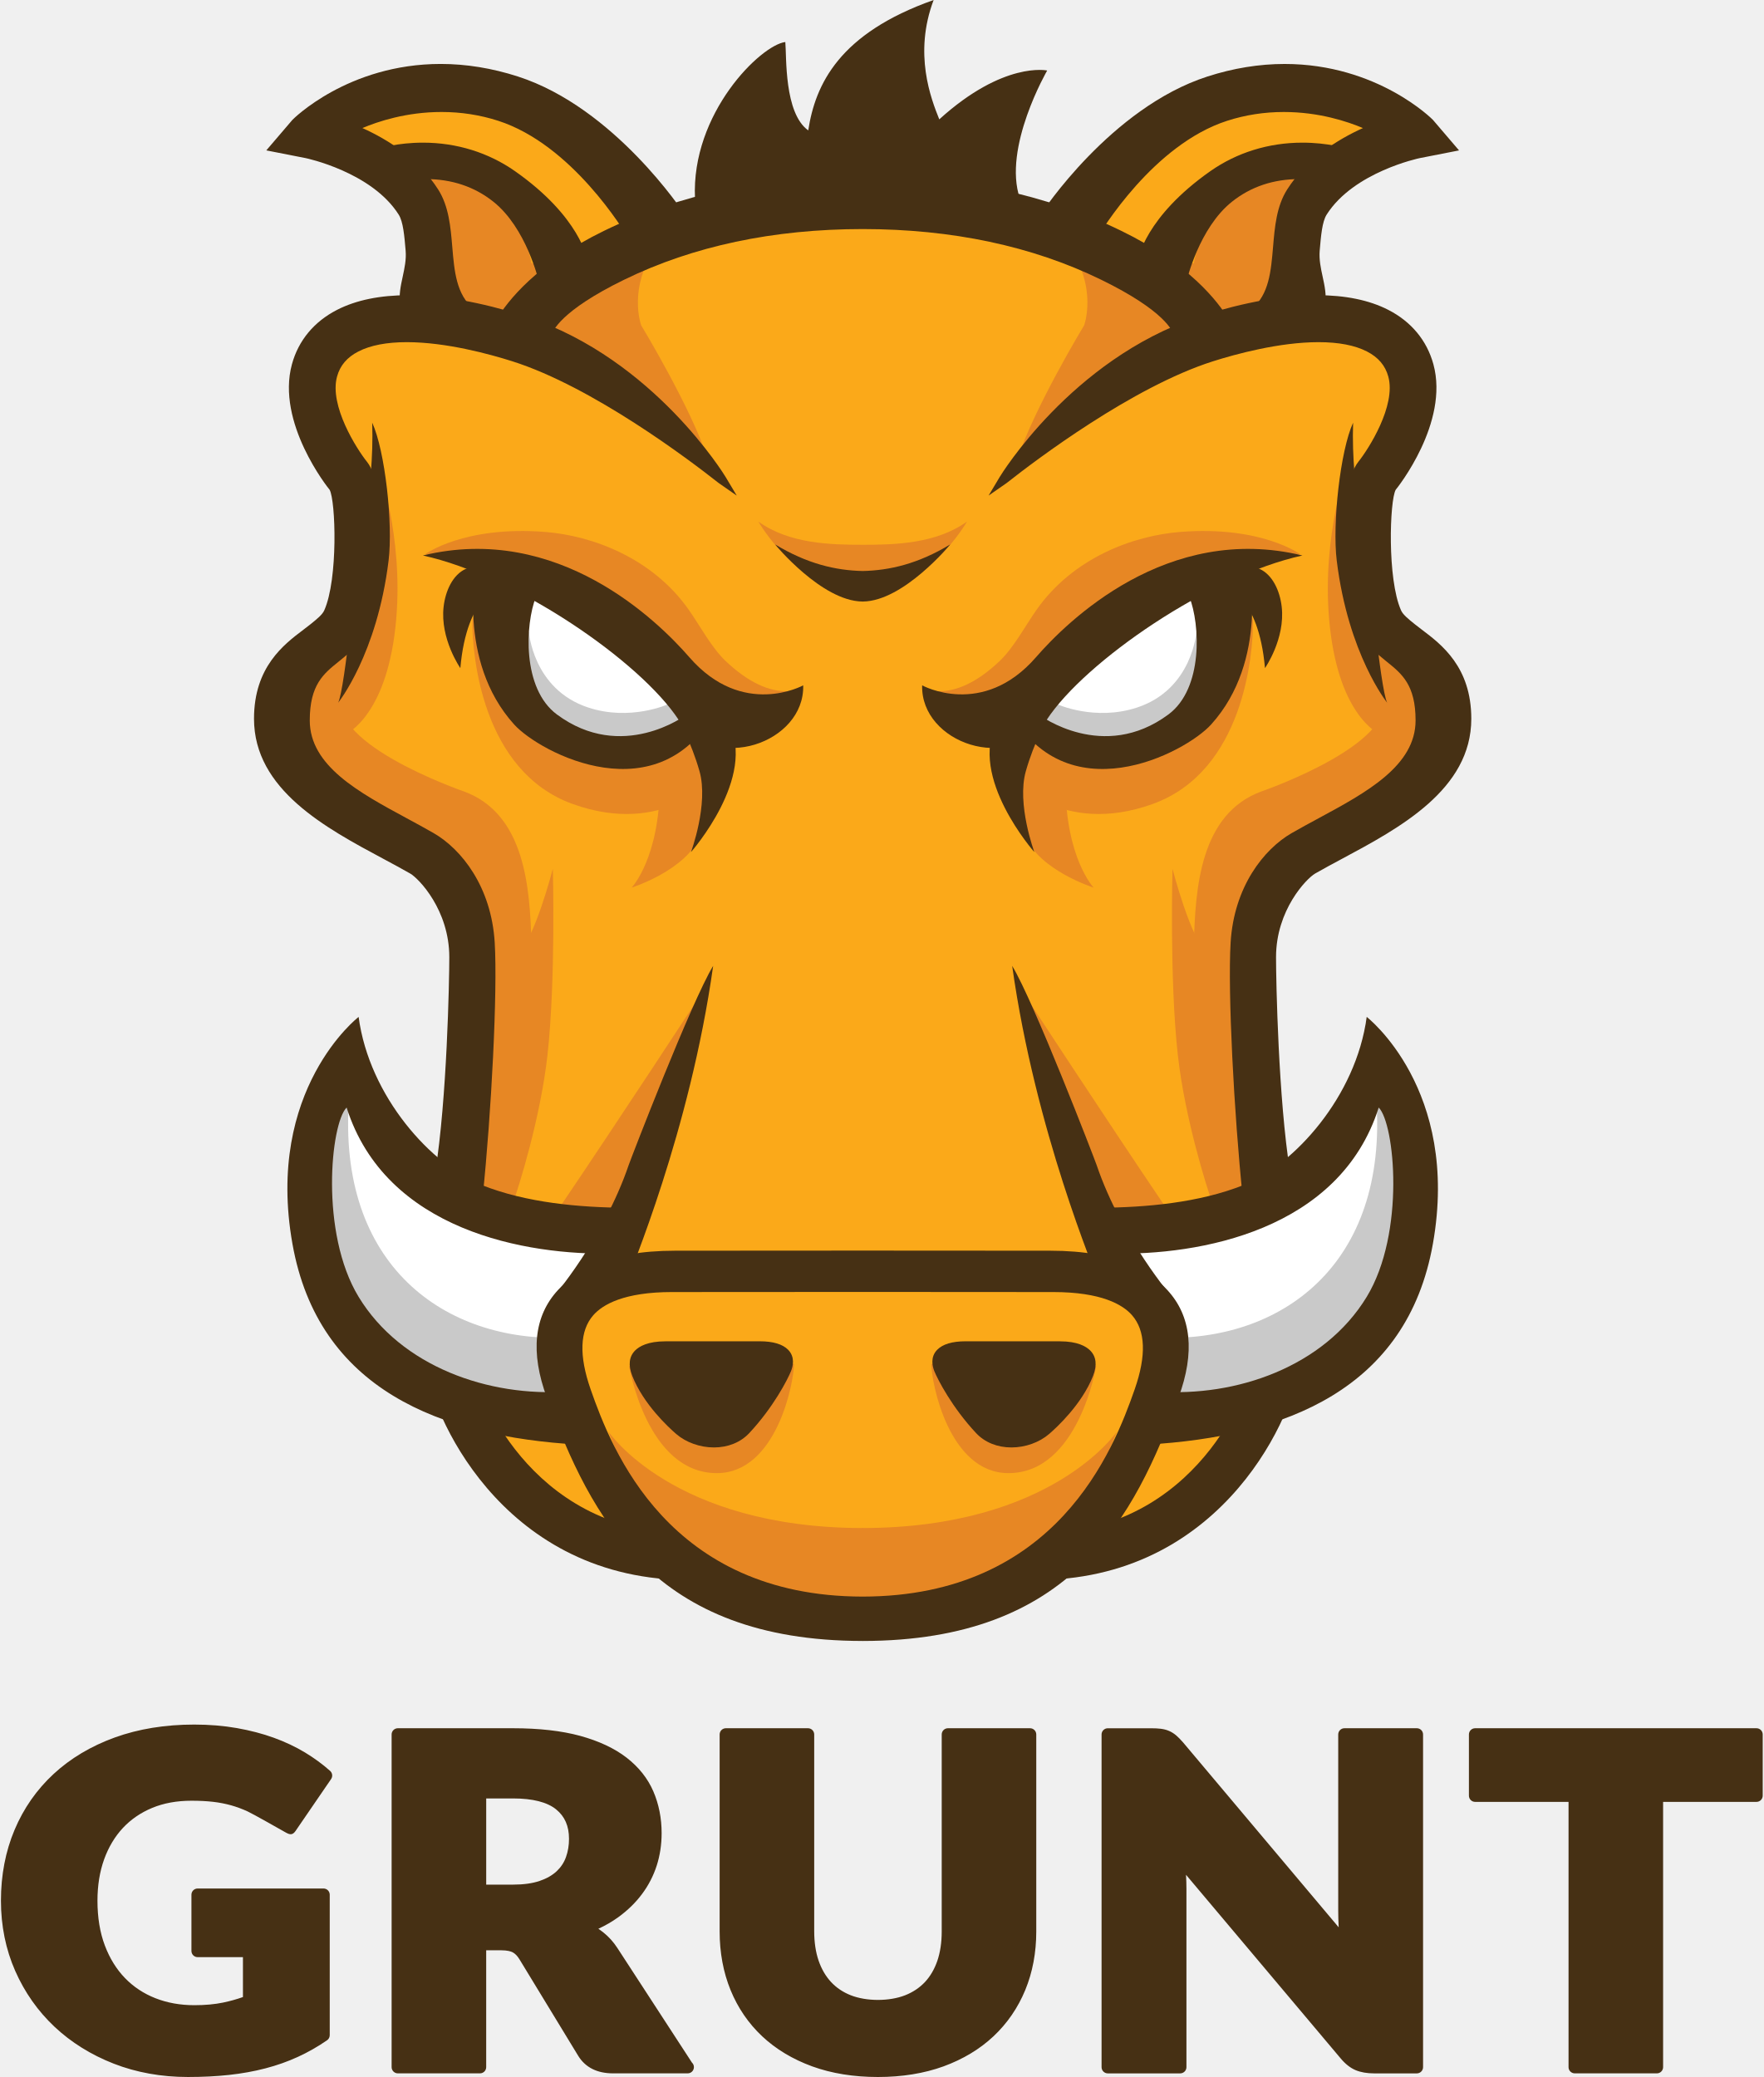
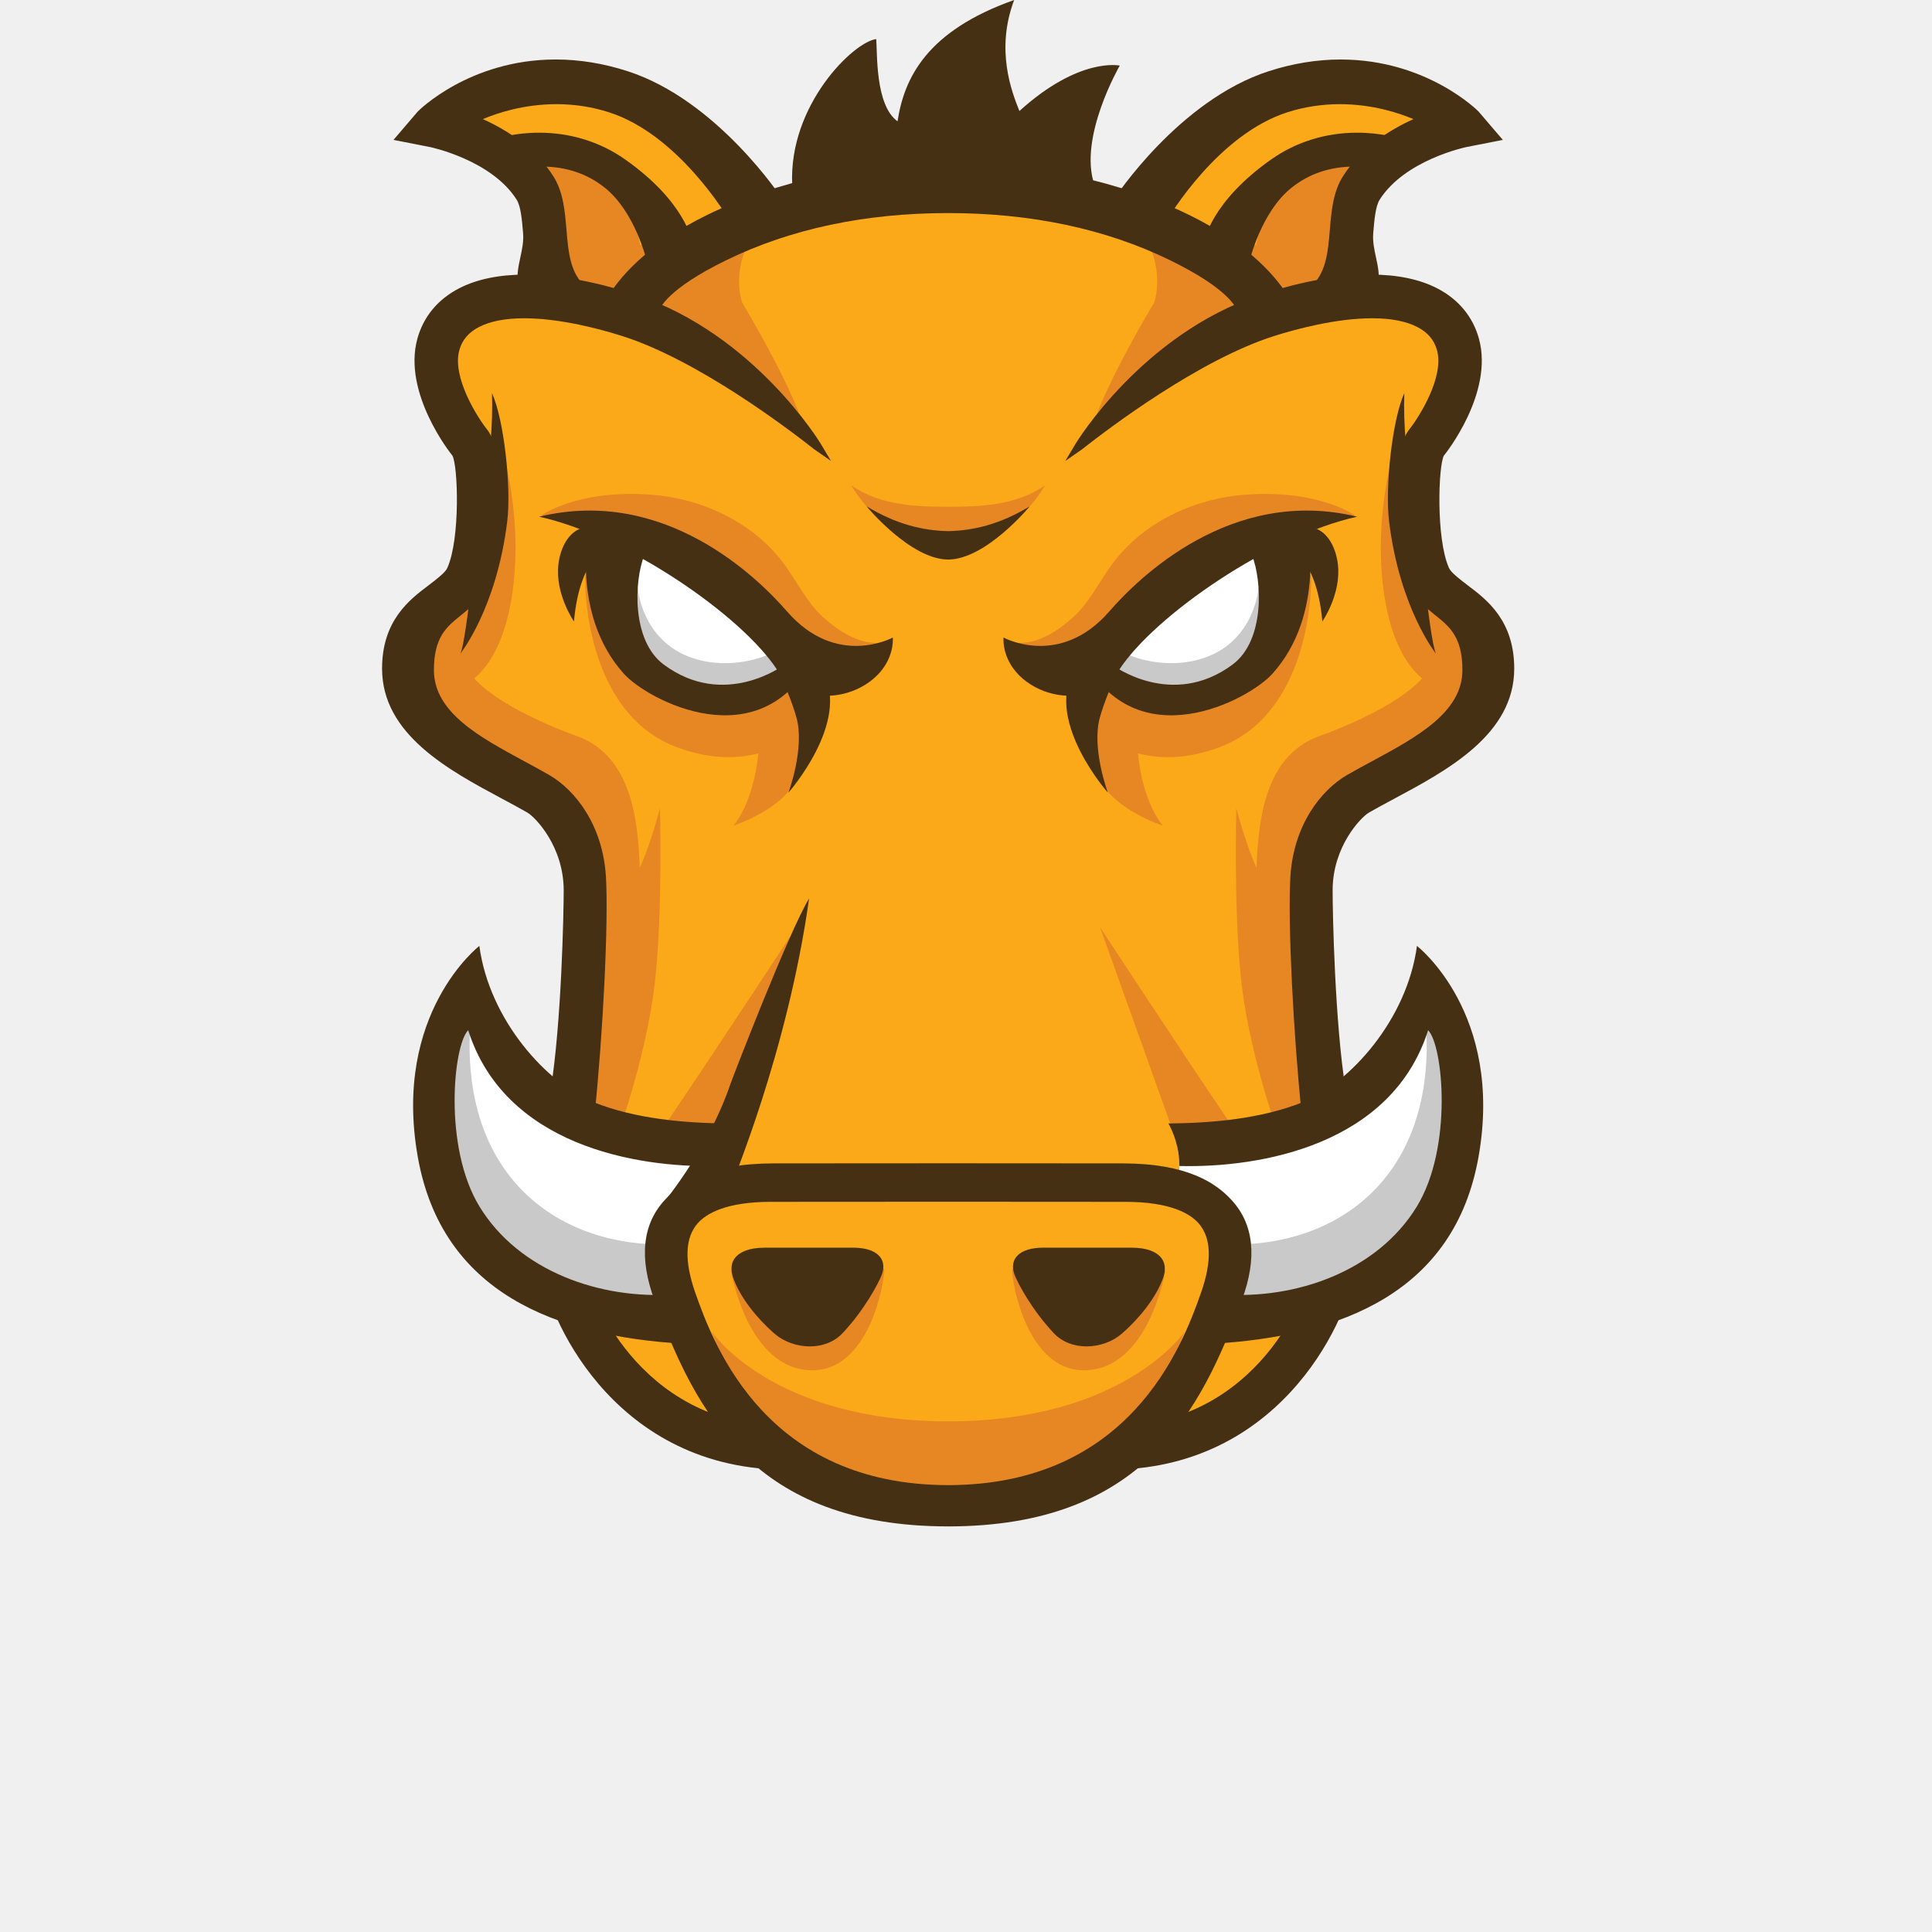
- <svg xmlns="http://www.w3.org/2000/svg" width="360" height="424" viewBox="0 0 360 424">
+ <svg xmlns="http://www.w3.org/2000/svg" width="360" height="360" viewBox="0 0 360 424">
  <path fill="#FBA919" d="M67.892 81.42s5.737 22.126 6.555 29.503c.82 7.375-14.75 23.765-14.75 31.96 0 8.197 3.273 22.948 21.305 30.325 18.032 7.376 20.488 26.224 20.488 37.7 0 11.473-6.555 33.598-6.555 33.598s-4.096 54.908 18.03 64.742c22.124 9.833 17.21 9.833 22.124 9.833 4.915 0 40.976 14.756 62.282 9.02 21.308-5.738 27.04-12.293 27.04-12.293s21.31 1.637 27.866-17.214c6.56-18.847 10.654-58.183 8.195-76.214-2.46-18.033-5.736-41.795 9.014-49.992 14.755-8.196 30.324-18.027 27.865-26.224-2.46-8.196-15.568-19.67-15.568-19.67s-3.28-20.486-.822-25.404c2.457-4.917 17.21-17.213 9.014-26.226-8.19-9.014-22.947-9.014-22.947-9.014l-18.848 1.637s-31.96-28.682-73.757-27.043c-41.794 1.64-68.02 27.043-68.02 27.043s-13.93-4.917-26.225 0c-12.294 4.92-14.745 0-12.288 13.932z" />
  <path fill="#E78724" d="M142.775 203.437s-16.23 24.815-28.133 42.425c-1.842 2.724 11.904 2.913 11.904 2.913l16.23-45.338zM150.502 151.99s-4.892 12.204-7.572 18.674c-2.91 7.034-14 10.533-14 10.533s5.75-6.03 5.75-21.306c0-6.408 8.273-8.956 8.273-8.956l7.55 1.055z" />
  <path fill="#E78724" d="M145.56 158.89s-10.023 11.93-28.633 5.25c-18.614-6.68-20.522-30.546-20.522-37.228 0-6.682 35.317 6.682 40.09 9.546s13.837 14.317 9.065 22.432zM75.26 31.4s17.18-3.344 28.634 5.725c11.458 9.067 14.794 16.228 14.794 16.228L99.383 68.656S90.055 64.33 87.19 51.92c-2.862-12.408-.953-18.134-11.93-20.52z" />
  <path fill="#E78724" d="M140.55 124.427c-7.398-10.5-19.588-15.08-29.32-15.84-16.597-1.297-24.476 4.57-24.476 4.57s27.18 1.15 35.014 11.44c14.584 19.15 35.86 20.706 39.262 16.5-3.934.196-8.262-1.753-12.894-6.133-2.894-2.74-5.24-7.204-7.587-10.537zM94.666 161.554S64.51 151.187 70.24 140.69c5.727-10.502 1.17-16.223 1.17-16.223s-16.84 12.57-12.55 25.932c2.638 8.2 7.062 14.14 31.355 25.524 11.652 21.643 2.406 60.6 2.96 60.783.923.307 16.36-7.63 15.306-44.077-.32-11.192-1.215-26.47-13.814-31.076zM134.184 50.074c-12.645 6.424-29.968 15.37-29.968 15.37l6.818 3.41c-.65 1.055-.965 1.684-.965 1.684l6.997 3.182s17.083 12.375 27.55 20.33c-3.49-10.745-13.734-27.627-13.734-27.627s-2.903-7.757 3.3-16.35zM176.19 311.934c-38.865 0-52.03-19.73-52.03-19.73l6.074 14.79c2.296 6.4 26.788 26.31 45.898 26.31" />
  <path fill="#E78724" d="M128.42 278.87s3.575 21.855 17.893 21.855c12.167 0 15.752-18.46 15.752-22.275l-33.646.42zM104.592 245.912c1.272-3.502 5.726-17.66 7.157-30.545 1.714-15.432 1.09-38.003 1.09-38.003s-3.82 14.795-7.162 17.186c-3.34 2.385-9.545 18.61-9.545 18.61s-3.324 24.156-4.906 32.275c4.378.877 8.064-1.703 13.365.477zM70.016 150.162s8.11-2.866 10.5-20.522c2.385-17.66-2.866-32.932-2.866-32.932s.477 24.34-2.385 29.114c-2.866 4.77-5.25 6.203-8.592 12.41-3.343 6.206 1.43 10.02 3.343 11.93z" />
  <path fill="#FDC168" d="M79.7 35.576l-1.655-1.05c-4.883.166 1.656 1.05 1.656 1.05z" />
  <path fill="#FBA919" d="M140.786 44.846s-7.634-1.272-11.454-6.998c-3.82-5.728-14.636-17.184-31.88-17.312-17.24-.13-34.3 4.583-34.3 4.583l14.89 9.408c1.576-.05 4.33-.03 8.884.122 18.688.62 21.565 19.106 21.565 19.106l65.863-9.07" />
  <path fill="#FFF" d="M147.15 146.942s-8.91 8.91-22.592 6.044c-13.683-2.862-21.957-8.908-22.593-19.41-.636-10.5 2.866-14.635 2.866-14.635s15.272 4.777 22.594 11.14c7.318 6.363 12.726 16.545 19.727 16.862z" />
  <path fill="#C9C9C9" d="M136.368 143.76s-7.727 3.53-16.364.654c-11.306-3.77-12.06-15.53-12.06-15.53s-6.935 20.355 12.51 24.273c15.598 3.142 24.822-5.896 24.822-5.896l-8.908-3.5z" />
  <path fill="#463014" d="M141.86 40.528c-.832-17.456 13.478-31.36 18.436-31.95.274 2.957-.276 14.495 4.68 18.043C166.42 17.198 171.3 6.808 190.57 0c-4.127 10.946-.55 20.115 1.152 24.365 13.16-11.944 22.025-9.97 22.025-9.97s-9.143 15.777-5.567 26.13c-26.416-2.072-66.192 2.806-66.32.003zM85.857 67.117c-6.303-5.23-1.605-10.082-2.103-16.023-.27-3.16-.52-6.144-1.563-7.79-5.8-9.158-19.482-11.937-19.62-11.966l-6.42-1.258 4.25-4.973c.55-.644 18.01-17.3 45.025-8.58 18.898 6.096 32.888 26.764 33.41 27.6l-9.477 4.455c-.11-.176-11.17-19.603-27.384-24.83-13.106-4.23-25.185-.207-30.36 2.43 5.5 2.196 12.692 6.195 17.025 13.036 2.043 3.23 2.388 7.3 2.72 11.238.44 5.215.85 10.138 4.69 13.326l-10.193 3.335zM69.023 143.45s7.94-9.847 10.293-29.008c.924-7.547-.717-22.433-3.343-28.16.477 14.08-3.102 28.16-3.102 28.16s-2.412 26.144-3.847 29.008z" />
  <path fill="#463014" d="M110.896 57.172c-.004-.02-2.548-11.138-9.6-16.75-9.95-7.914-22.098-3.704-22.215-3.667l-1.763-5.45c.588-.19 14.473-4.565 27.27 4.43 12.872 9.046 14.417 17.246 14.55 18.152l-8.24 3.285zM93.964 136.388s-4.166-5.964-3.417-12.523c.373-3.24 1.874-6.564 4.554-7.744 4.98-2.187 7.188 3.458 7.188 3.458s-7.01 1.73-8.324 16.81z" />
  <path fill="#463014" d="M139.707 145.478c.174.325.263.507.263.507s-12.994 9.752-26.31-.144c-7.13-5.3-6.456-18.416-4.272-23.978 5.68 1.287 10.496 3.607 14.522 6.316-5.088-4.54-9.542-7.884-9.53-7.96l-5.783-1.638-11.24-3.854c-.144.857-4.244 20.074 7.59 33.168 5.245 5.806 29.835 18.808 41.51-3.424l-6.75 1.008z" />
  <path fill="#463014" d="M138.49 146.907c7.316 11.135 25.775 4.772 25.457-7 0 0-12.334 6.807-23.23-5.726-6.363-7.316-26.75-27.49-54.395-20.786 19.092 4.198 44.367 21.64 52.168 33.513z" />
  <path fill="#463014" d="M83.74 178.333c1.76 1.017 7.966 7.445 7.97 17.06 0 4.82-.48 29.04-2.866 43.835 3.59 2.332 6.09 2.828 9.663 5.205 1.79-17.136 3.072-41.972 2.474-51.998-.683-11.43-6.802-19.1-12.477-22.37-1.777-1.022-3.634-2.027-5.504-3.038-9.72-5.252-19.772-10.685-19.772-19.962 0-7.257 2.82-9.527 5.808-11.933l.322-.26c1.982-1.602 4.225-3.418 5.554-6.4 3.626-8.153 4.22-28.92 0-34.193-2.103-2.628-7.738-11.462-6.118-17.398.617-2.266 2.044-3.945 4.367-5.135 2.46-1.26 5.78-1.897 9.868-1.897 8.03 0 16.936 2.444 21.53 3.9 16.42 5.203 36.232 20.207 41.91 24.682l.277.21 3.634 2.527-2.274-3.804c-.14-.237-14.534-23.905-40.27-32.583-5.008-1.688-14.845-4.52-24.512-4.52-5.756 0-10.64 1.004-14.507 2.984-4.713 2.41-7.905 6.258-9.23 11.12-3.25 11.922 7.334 25.195 7.695 25.62 1.234 2.202 1.757 18.205-1.094 24.61-.392.884-1.467 1.753-2.828 2.85-.426.346-.903.704-1.408 1.087-4.022 3.036-10.104 7.623-10.104 18.196 0 14.467 14.662 22.31 26.445 28.618 1.933 1.04 3.778 2.024 5.446 2.985z" />
  <path fill="#463014" d="M85.857 67.117c-6.303-5.23-1.605-10.082-2.103-16.023-.27-3.16-.52-6.144-1.563-7.79-5.8-9.158-19.482-11.937-19.62-11.966l-6.42-1.258 4.25-4.973c.55-.644 18.01-17.3 45.025-8.58 18.898 6.096 32.888 26.764 33.41 27.6l-9.477 4.455c-.11-.176-11.17-19.603-27.384-24.83-13.106-4.23-25.185-.207-30.36 2.43 5.5 2.196 12.692 6.195 17.025 13.036 2.043 3.23 2.388 7.3 2.72 11.238.44 5.215.85 10.138 4.69 13.326l-10.193 3.335z" />
  <path fill="#463014" d="M85.652 68.188l-.407-.337c-4.674-3.878-3.845-7.7-3.042-11.396.365-1.706.75-3.47.594-5.28-.255-3.04-.5-5.91-1.416-7.36-5.522-8.72-18.87-11.514-19-11.54L54.357 30.7l5.317-6.216c.097-.116 11.306-11.43 30.29-11.43 5.175 0 10.477.86 15.752 2.564 19.724 6.36 33.795 27.79 33.928 28l.57.91-11.21 5.273-.45-.713c-1.206-2.056-11.834-19.583-26.87-24.433-3.692-1.192-7.582-1.794-11.56-1.794-7.202 0-13.043 1.963-16.15 3.28 5.193 2.34 11.492 6.277 15.478 12.563 2.167 3.424 2.518 7.61 2.862 11.652.422 5.028.82 9.756 4.348 12.684l1.33 1.103-12.34 4.045z" />
  <path fill="#463014" d="M110.896 57.172c-.004-.02-2.548-11.138-9.6-16.75-9.95-7.914-22.098-3.704-22.215-3.667l-1.763-5.45c.588-.19 14.473-4.565 27.27 4.43 12.872 9.046 14.417 17.246 14.55 18.152l-8.24 3.285z" />
  <path fill="#463014" d="M110.212 58.472l-.248-1.094c-.026-.107-2.52-10.844-9.266-16.207-3.844-3.06-8.48-4.614-13.77-4.614-4.13 0-7.2.986-7.535 1.102l-.912.303-2.365-7.268.907-.293c.407-.13 4.092-1.28 9.305-1.28 6.877 0 13.38 2.02 18.81 5.833 13.196 9.273 14.807 17.848 14.945 18.794l.116.748-9.986 3.977zM86.928 34.65c5.652 0 10.83 1.738 14.96 5.024 5.99 4.77 8.807 13.19 9.66 16.21l6.49-2.587c-.587-2.292-3.175-9.17-14-16.78-5.178-3.64-11.135-5.484-17.71-5.484-3.608 0-6.41.574-7.796.924l1.17 3.62c1.36-.366 3.972-.927 7.226-.927zM145.715 295.482c-2.82 0-5.698-1.023-7.693-2.75-1.527-1.316-6.69-6.06-8.968-11.87-.85-2.173-.66-3.91.574-5.162.85-.857 2.614-1.882 6.195-1.882l2.548-.004c3.037-.003 8.15-.003 12.518-.003h4.19c2.723 0 4.676.59 5.8 1.738 1.44 1.482.98 3.367.576 4.36-.702 1.737-3.607 7.393-8.525 12.65-1.762 1.885-4.325 2.924-7.215 2.924zM148.67 147.562l-10.18-.655s2.602 4.588 4.288 10.522c1.904 6.71-1.74 16.52-1.74 16.52s13.575-15.37 7.633-26.388zM135.96 322.367c-36.238-2.785-48.988-37.028-48.988-44.16l9.464.004-4.732-.003h4.732c.047 3.083 9.678 32.375 40.25 34.726l-.725 9.434z" />
  <path fill="#FFF" d="M125.777 261.016c-.566-3.273-.625-6.377.066-9.427-2.754-2.07-7.696-2.84-11.404-4.042-3.033-1.92-18.55 1.967-29.806-11.656-14.104-17.06-11.136-27.244-11.136-27.244-3.616 4.018-7.12 2.487-12.633 21.22-5.52 18.74 2.59 31.802 17.708 44.916 7.142 6.195 17.238 8.747 25.922 9.724-2.91-2.92 4.97-3.213 10.4-5.245-.434-4.384.29-8.64 3.56-12.067 1.97-2.066 4.507-3.3 7.138-4.285.147-.34.27-.653.41-.98-.086-.297-.17-.598-.226-.914z" />
  <path fill="#C9C9C9" d="M114.82 279.15c-.313-.92-.55-1.86-.783-2.803-.25-1.03-1.5-3.952.04-.617-.396-.854-.655-1.734-.846-2.62-24.48-.032-45.78-16.84-41.665-52.18-3.205-4.255-7.693 8.58-7.693 8.58s-12.256 35.588 19.398 49.38c10.547 4.6 19.868 7.898 22.067 6.567 4.58.93 8.716-2.263 10.267-4.363-.29-.645-.556-1.29-.783-1.945z" />
  <path fill="#463014" d="M125.336 255.892c.038-2.983.647-5.872 2.09-8.75.1-.2.217-.39.325-.582-9.42-.08-20.27-.983-29.51-4.68-10.154-4.063-22.857-17.96-25.04-34.288 0 0-19.125 14.758-13.505 46.346C64.97 283.6 89.79 293.27 118.1 294.906c.014-.192-3.185-6.8-2.174-10.845-16.074 1.17-34.05-5.04-42.726-19.32-7.944-13.067-5.716-35.378-2.45-38.647 7.963 25.13 36.62 30.237 54.586 29.8z" />
  <path fill="#463014" d="M128.302 237.902c-5.094 14.95-15.5 27.047-15.5 27.047s14.314-.652 15.104-3.185c.585-1.867 12.924-30.752 17.66-64.59-4.455 7.32-16.828 39.447-17.264 40.727z" />
  <path fill="#E78724" d="M209.393 203.437s16.225 24.815 28.133 42.425c1.842 2.724-11.908 2.913-11.908 2.913l-16.225-45.338zM201.664 151.99s4.893 12.204 7.57 18.674c2.908 7.034 13.998 10.533 13.998 10.533s-5.748-6.03-5.748-21.306c0-6.408-8.273-8.956-8.273-8.956l-7.546 1.055z" />
  <path fill="#E78724" d="M206.605 158.89s10.023 11.93 28.638 5.25 20.522-30.546 20.522-37.228c0-6.682-35.317 6.682-40.09 9.546-4.775 2.864-13.84 14.317-9.07 22.432zM276.906 31.4s-17.18-3.344-28.637 5.725c-11.454 9.067-14.796 16.228-14.796 16.228l19.306 15.302s9.332-4.325 12.196-16.735c2.862-12.408.954-18.134 11.93-20.52z" />
  <path fill="#E78724" d="M211.618 124.427c7.397-10.5 19.583-15.08 29.32-15.84 16.597-1.297 24.472 4.57 24.472 4.57s-27.18 1.15-35.015 11.44c-14.585 19.15-35.854 20.706-39.256 16.5 3.932.196 8.262-1.753 12.89-6.133 2.894-2.74 5.24-7.204 7.588-10.537zM257.5 161.554s30.154-10.367 24.427-20.865c-5.726-10.502-1.172-16.223-1.172-16.223s16.843 12.57 12.548 25.932c-2.637 8.2-7.06 14.14-31.354 25.524-11.653 21.643-2.407 60.6-2.958 60.783-.924.307-16.36-7.63-15.305-44.077.32-11.192 1.215-26.47 13.814-31.076zM217.984 50.074c12.64 6.424 29.967 15.37 29.967 15.37l-6.816 3.41c.65 1.055.966 1.684.966 1.684l-6.998 3.182s-17.084 12.375-27.55 20.33c3.485-10.745 13.73-27.627 13.73-27.627s2.907-7.757-3.298-16.35zM175.978 311.934c38.86 0 52.025-19.73 52.025-19.73l-6.07 14.79c-2.296 6.4-26.79 26.31-45.896 26.31" />
  <path fill="#E78724" d="M223.748 278.87s-3.58 21.855-17.894 21.855c-12.165 0-15.75-18.46-15.75-22.275l33.644.42zM247.575 245.912c-1.272-3.502-5.726-17.66-7.16-30.545-1.716-15.432-1.087-38.003-1.087-38.003s3.82 14.795 7.156 17.186c3.344 2.385 9.546 18.61 9.546 18.61s3.324 24.156 4.906 32.275c-4.377.877-8.06-1.703-13.36.477zM282.154 150.162s-8.115-2.866-10.5-20.522c-2.385-17.66 2.865-32.932 2.865-32.932s-.48 24.34 2.384 29.114c2.866 4.773 5.25 6.203 8.592 12.41 3.338 6.205-1.434 10.02-3.342 11.93z" />
  <path fill="#FDC168" d="M272.465 35.576l1.66-1.05c4.883.166-1.66 1.05-1.66 1.05z" />
  <path fill="#FBA919" d="M211.378 44.846s7.638-1.272 11.454-6.998c3.82-5.728 14.64-17.184 31.883-17.312 17.242-.13 34.3 4.583 34.3 4.583l-14.89 9.408c-1.576-.05-4.33-.03-8.888.122-18.685.62-21.562 19.106-21.562 19.106l-65.86-9.07" />
  <path fill="#FFF" d="M205.016 146.942s8.91 8.91 22.59 6.044c13.684-2.862 21.957-8.908 22.594-19.41.635-10.5-2.863-14.635-2.863-14.635s-15.275 4.777-22.593 11.14-12.726 16.545-19.728 16.862z" />
  <path fill="#C9C9C9" d="M215.796 143.76s7.73 3.53 16.364.654c11.31-3.77 12.062-15.53 12.062-15.53s6.932 20.355-12.514 24.273c-15.594 3.142-24.82-5.896-24.82-5.896l8.908-3.5z" />
  <path fill="#463014" d="M266.31 67.117c6.302-5.23 1.608-10.082 2.106-16.023.266-3.16.516-6.144 1.56-7.79 5.8-9.158 19.482-11.937 19.623-11.966l6.422-1.258-4.252-4.973c-.55-.644-18.01-17.3-45.03-8.58-18.894 6.096-32.884 26.764-33.404 27.6l9.472 4.455c.115-.176 11.176-19.603 27.39-24.83 13.104-4.23 25.183-.207 30.354 2.43-5.497 2.196-12.69 6.195-17.024 13.036-2.044 3.23-2.386 7.3-2.718 11.238-.44 5.215-.854 10.138-4.693 13.326l10.192 3.335zM283.14 143.45s-7.937-9.847-10.29-29.008c-.923-7.547.715-22.433 3.34-28.16-.477 14.08 3.105 28.16 3.105 28.16s2.414 26.144 3.845 29.008z" />
  <path fill="#463014" d="M241.27 57.172c.005-.02 2.55-11.138 9.603-16.75 9.948-7.914 22.097-3.704 22.21-3.667l1.77-5.45c-.59-.19-14.474-4.565-27.274 4.43-12.874 9.046-14.415 17.246-14.553 18.152l8.244 3.285zM258.203 136.388s4.166-5.964 3.413-12.523c-.37-3.24-1.87-6.564-4.55-7.744-4.98-2.187-7.188 3.458-7.188 3.458s7.01 1.73 8.325 16.81z" />
  <path fill="#463014" d="M212.46 145.478c-.173.325-.263.507-.263.507s12.99 9.752 26.307-.144c7.133-5.3 6.46-18.416 4.27-23.978-5.675 1.287-10.49 3.607-14.52 6.316 5.09-4.54 9.544-7.884 9.528-7.96l5.787-1.638 11.238-3.852c.144.857 4.243 20.074-7.595 33.168-5.244 5.806-29.834 18.808-41.506-3.424l6.754 1.006z" />
  <path fill="#463014" d="M213.674 146.907c-7.316 11.135-25.77 4.772-25.45-7 0 0 12.33 6.807 23.226-5.726 6.362-7.316 26.752-27.49 54.397-20.786-19.09 4.198-44.368 21.64-52.173 33.513z" />
  <path fill="#463014" d="M268.43 178.333c-1.76 1.017-7.97 7.445-7.97 17.06-.004 4.82.477 29.04 2.866 43.835-3.59 2.332-6.09 2.828-9.664 5.205-1.79-17.136-3.076-41.972-2.474-51.998.683-11.43 6.8-19.1 12.474-22.37 1.777-1.022 3.635-2.027 5.51-3.038 9.72-5.252 19.77-10.685 19.77-19.962 0-7.257-2.824-9.527-5.81-11.933l-.32-.26c-1.98-1.602-4.228-3.418-5.553-6.4-3.628-8.153-4.223-28.92-.005-34.193 2.103-2.628 7.742-11.462 6.122-17.398-.62-2.266-2.05-3.945-4.37-5.135-2.46-1.26-5.776-1.897-9.868-1.897-8.026 0-16.937 2.444-21.528 3.9-16.42 5.203-36.23 20.207-41.914 24.682-.162.125-.256.198-.274.21l-3.636 2.527 2.273-3.804c.145-.237 14.536-23.905 40.272-32.583 5.008-1.688 14.844-4.52 24.512-4.52 5.756 0 10.635 1.004 14.506 2.984 4.714 2.41 7.904 6.258 9.232 11.12 3.25 11.922-7.336 25.195-7.697 25.62-1.234 2.202-1.756 18.205 1.09 24.61.393.884 1.468 1.753 2.832 2.85.426.346.9.704 1.408 1.087 4.023 3.036 10.102 7.623 10.102 18.196 0 14.467-14.662 22.31-26.44 28.618-1.936 1.04-3.783 2.024-5.446 2.985z" />
  <path fill="#463014" d="M250.94 65.415c-2.332-3.95-8.296-11.577-22.042-18.28-15.34-7.476-33.094-11.27-52.777-11.28v-.004h-.037-.038v.003c-19.686.01-37.443 3.805-52.78 11.28-13.745 6.704-19.707 14.33-22.04 18.28l-1.002 1.325 11.77 2.62.374-.47.197-.433c.182-.778 1.76-4.978 14.884-11.378 14.03-6.843 30.394-10.312 48.633-10.318 18.242.005 34.6 3.474 48.628 10.317 13.125 6.4 14.708 10.6 14.888 11.378l.196.432.37.47 11.774-2.62-.996-1.322z" />
  <path fill="#463014" d="M266.31 67.117c6.302-5.23 1.608-10.082 2.106-16.023.266-3.16.516-6.144 1.56-7.79 5.8-9.158 19.482-11.937 19.623-11.966l6.422-1.258-4.252-4.973c-.55-.644-18.01-17.3-45.03-8.58-18.894 6.096-32.884 26.764-33.404 27.6l9.472 4.455c.115-.176 11.176-19.603 27.39-24.83 13.104-4.23 25.183-.207 30.354 2.43-5.497 2.196-12.69 6.195-17.024 13.036-2.044 3.23-2.386 7.3-2.718 11.238-.44 5.215-.854 10.138-4.693 13.326l10.192 3.335z" />
  <path fill="#463014" d="M254.178 64.147l1.326-1.104c3.53-2.928 3.926-7.657 4.352-12.684.342-4.046.695-8.23 2.862-11.653 3.982-6.284 10.286-10.222 15.48-12.563-3.11-1.317-8.952-3.28-16.156-3.28-3.98 0-7.862.602-11.556 1.794-15.04 4.85-25.666 22.377-26.87 24.433l-.45.714-11.21-5.27.57-.91c.133-.213 14.2-21.642 33.925-28.002 5.276-1.704 10.577-2.564 15.757-2.564 18.983 0 30.193 11.317 30.29 11.43l5.316 6.217-8.022 1.573c-.132.027-13.478 2.82-19.005 11.54-.916 1.45-1.156 4.318-1.416 7.362-.152 1.81.228 3.574.598 5.28.802 3.696 1.63 7.52-3.046 11.396l-.406.337-12.338-4.046z" />
  <path fill="#463014" d="M241.27 57.172c.005-.02 2.55-11.138 9.603-16.75 9.948-7.914 22.097-3.704 22.21-3.667l1.77-5.45c-.59-.19-14.474-4.565-27.274 4.43-12.874 9.046-14.415 17.246-14.553 18.152l8.244 3.285z" />
  <path fill="#463014" d="M231.975 54.495l.11-.748c.14-.946 1.753-9.52 14.946-18.794 5.43-3.814 11.933-5.832 18.81-5.832 5.216 0 8.9 1.148 9.31 1.28l.905.292-2.365 7.27-.913-.304c-.34-.115-3.41-1.102-7.537-1.102-5.29 0-9.923 1.552-13.767 4.615-6.746 5.366-9.243 16.102-9.266 16.208l-.248 1.092-9.985-3.975zm40.49-18.92l1.175-3.618c-1.386-.352-4.192-.924-7.8-.924-6.574 0-12.533 1.846-17.71 5.484-10.827 7.61-13.415 14.488-14.002 16.78l6.497 2.587c.85-3.02 3.664-11.442 9.656-16.21 4.136-3.286 9.307-5.024 14.96-5.024 3.25 0 5.867.56 7.225.926zM199.242 292.56c-4.917-5.258-7.826-10.915-8.53-12.653-.4-.99-.86-2.877.583-4.36 1.124-1.147 3.072-1.736 5.796-1.736h4.193c4.37 0 9.478 0 12.516.004l2.547.004c3.58 0 5.342 1.024 6.19 1.882 1.235 1.25 1.428 2.987.578 5.162-2.277 5.812-7.442 10.555-8.97 11.87-2 1.727-4.87 2.75-7.69 2.75-2.89 0-5.452-1.04-7.213-2.923zM203.498 147.562l10.176-.655s-2.6 4.588-4.285 10.522c-1.905 6.71 1.74 16.52 1.74 16.52s-13.577-15.37-7.632-26.388z" />
  <path fill="#E78724" d="M176.085 111.21c-6.49 0-14.95-.177-21.298-4.74 0 0 8.312 14.572 21.287 14.572l.01-1.844.012 1.844c12.976 0 21.287-14.57 21.287-14.57-6.348 4.56-14.815 4.74-21.298 4.74z" />
  <path fill="#463014" d="M193.952 111.14c-6.51 3.94-12.322 5.305-17.867 5.426-5.546-.12-11.357-1.486-17.867-5.425 0 0 9.48 11.568 17.82 11.657v.007c.014 0 .03-.004.046-.004.015 0 .03.004.047.004v-.007c8.34-.09 17.822-11.656 17.822-11.656zM216.207 322.367l-.726-9.435c30.566-2.35 40.197-31.643 40.247-34.726h9.464c.005 7.13-12.75 41.376-48.983 44.16z" />
  <path fill="#FFF" d="M226.39 261.016c.568-3.273.623-6.377-.067-9.427 2.758-2.07 7.696-2.84 11.404-4.042 3.032-1.92 18.552 1.967 29.81-11.656 14.103-17.06 11.13-27.244 11.13-27.244 3.62 4.018 7.122 2.487 12.638 21.22 5.52 18.74-2.595 31.802-17.712 44.916-7.14 6.195-17.238 8.747-25.922 9.724 2.91-2.92-4.968-3.213-10.395-5.245.434-4.384-.295-8.64-3.563-12.067-1.967-2.066-4.507-3.3-7.136-4.285-.148-.34-.275-.653-.41-.98.086-.297.168-.598.223-.914z" />
  <path fill="#C9C9C9" d="M237.342 279.15c.318-.92.55-1.86.784-2.803.255-1.03 1.505-3.952-.038-.617.396-.854.655-1.734.846-2.62 24.482-.032 45.78-16.84 41.662-52.18 3.205-4.255 7.696 8.58 7.696 8.58s12.257 35.588-19.397 49.38c-10.547 4.6-19.867 7.898-22.067 6.567-4.585.93-8.72-2.263-10.267-4.363.29-.645.56-1.29.782-1.945z" />
  <path fill="#463014" d="M226.827 255.892c-.034-2.983-.647-5.872-2.085-8.75-.102-.2-.22-.39-.326-.582 9.42-.08 20.27-.983 29.51-4.68 10.154-4.063 22.857-17.96 25.04-34.288 0 0 19.126 14.758 13.506 46.346-5.28 29.662-30.097 39.332-58.404 40.968-.015-.192 3.185-6.8 2.173-10.845 16.07 1.17 34.046-5.04 42.728-19.32 7.94-13.067 5.712-35.378 2.447-38.647-7.96 25.13-36.62 30.237-54.588 29.8z" />
  <g>
    <path fill="#463014" d="M238.258 263.332c-3.382-3.656-9.6-8.014-23.937-8.014l-38.187-.023h-.047-.047c-11.006.008-38.195.023-38.195.023-14.333 0-20.55 4.36-23.935 8.014-4.93 5.32-5.702 12.723-2.292 21.975 9.06 24.626 21.794 49.645 64.42 49.68v.004c.015 0 .03-.003.046-.003.015 0 .03.004.047.004v-.003c42.622-.037 55.355-25.054 64.42-49.68 3.41-9.252 2.634-16.654-2.292-21.975zm-6.636 20.248c-4.317 12.366-15.92 42.298-55.54 42.35-39.624-.052-51.222-29.983-55.54-42.35-2.388-6.86-2.206-11.938.56-15.092 1.89-2.156 6.23-4.73 16.12-4.73l10.333-.003c7.623-.007 17.194-.015 28.53-.02 11.33.005 20.906.013 28.527.02l10.33.004c9.893 0 14.232 2.57 16.122 4.728 2.763 3.157 2.947 8.23.558 15.092z" />
  </g>
-   <path fill="#463014" d="M223.863 237.902c5.094 14.95 15.498 27.047 15.498 27.047s-14.31-.652-15.102-3.185c-.58-1.867-12.92-30.752-17.657-64.59 4.453 7.32 16.826 39.447 17.263 40.727z" />
-   <g fill="#463014">
-     <path d="M62.23 357.738c-1.907-1.15-4.043-2.16-6.35-2.996-2.29-.83-4.823-1.493-7.53-1.97-2.71-.478-5.637-.718-8.7-.718-5.934 0-11.395.888-16.23 2.64-4.85 1.76-9.047 4.265-12.477 7.443-3.443 3.184-6.125 7.024-7.973 11.417C1.126 377.93.193 382.79.193 388.007c0 5.127.98 9.95 2.91 14.332 1.928 4.38 4.63 8.216 8.028 11.41 3.393 3.188 7.457 5.724 12.09 7.53 4.624 1.803 9.717 2.72 15.142 2.72 2.98 0 5.803-.14 8.396-.423 2.603-.282 5.1-.734 7.424-1.34 2.32-.604 4.543-1.388 6.606-2.336 2.062-.942 4.07-2.087 5.966-3.394.347-.236.55-.628.55-1.047V386.79c0-.7-.567-1.27-1.27-1.27h-25.69c-.702 0-1.27.57-1.27 1.27V398.264c0 .703.568 1.27 1.27 1.27h9.244v8.144c-1.282.456-2.64.835-4.05 1.128-1.69.354-3.67.534-5.888.534-2.866 0-5.54-.482-7.942-1.43-2.383-.937-4.47-2.32-6.195-4.105-1.738-1.792-3.124-4.027-4.113-6.65-1-2.64-1.507-5.717-1.507-9.15 0-3.1.46-5.94 1.363-8.446.897-2.486 2.187-4.64 3.826-6.397 1.633-1.752 3.647-3.13 5.98-4.097 2.344-.975 5.034-1.463 7.996-1.463 1.634 0 3.12.073 4.415.222 1.287.146 2.523.39 3.672.707 1.155.326 2.3.748 3.403 1.258 1.16.537 6.553 3.61 7.804 4.312.856.48 1.382.51 1.954-.3l7.27-10.613c.368-.522.287-1.247-.194-1.675-1.514-1.353-3.248-2.62-5.153-3.777zM126.014 397.66c-.793-1.224-1.745-2.282-2.828-3.145-.343-.273-.69-.53-1.05-.775 1.48-.683 2.848-1.48 4.08-2.373 1.898-1.376 3.526-2.963 4.836-4.723 1.32-1.77 2.326-3.72 2.994-5.8.667-2.078 1.003-4.304 1.003-6.634 0-3.05-.57-5.916-1.693-8.522-1.14-2.644-2.983-4.963-5.472-6.89-2.455-1.895-5.64-3.387-9.468-4.44-3.78-1.032-8.39-1.554-13.7-1.554h-23.51c-.7 0-1.27.568-1.27 1.27v67.912c0 .698.57 1.27 1.27 1.27h16.764c.703 0 1.27-.57 1.27-1.27V398.13h2.996c1.336 0 2.05.228 2.41.417.5.263.958.734 1.365 1.396l12.005 19.724c1.463 2.384 3.865 3.59 7.132 3.59h15.219c.705 0 1.272-.572 1.272-1.27 0-.366-.153-.696-.4-.927l-15.224-23.4zm-10.493-18.545c-.396 1.11-1.02 2.05-1.9 2.883-.895.834-2.064 1.502-3.484 1.98-1.463.498-3.286.75-5.42.75h-5.475v-17.594h5.477c4.01 0 6.968.754 8.794 2.235 1.77 1.437 2.63 3.4 2.63 6.004.003 1.34-.207 2.597-.62 3.74zM210.252 352.804H193.49c-.704 0-1.27.57-1.27 1.27V394.3c0 2.24-.305 4.258-.9 6-.586 1.697-1.436 3.15-2.527 4.32-1.09 1.158-2.444 2.065-4.03 2.69-3.224 1.273-7.894 1.273-11.12 0-1.58-.625-2.933-1.536-4.02-2.71-1.095-1.185-1.947-2.646-2.532-4.352-.593-1.73-.898-3.75-.898-5.996v-40.178c0-.7-.568-1.27-1.27-1.27H148.16c-.703 0-1.27.57-1.27 1.27v40.223c0 4.314.75 8.335 2.225 11.948 1.484 3.636 3.655 6.814 6.455 9.443 2.79 2.622 6.226 4.69 10.205 6.14 3.954 1.44 8.47 2.172 13.43 2.172 4.924 0 9.424-.732 13.383-2.17 3.98-1.453 7.408-3.52 10.202-6.142 2.8-2.63 4.98-5.804 6.48-9.436 1.494-3.62 2.25-7.644 2.25-11.954v-40.223c0-.7-.565-1.27-1.268-1.27zM289.203 352.804h-14.78c-.702 0-1.27.57-1.27 1.27v35.937c0 1.076.03 2.218.093 3.43l-31.793-37.782c-.513-.58-.967-1.043-1.366-1.385-.466-.396-.96-.705-1.462-.92-.503-.22-1.068-.365-1.688-.443-.536-.068-1.204-.102-1.992-.102h-8.83c-.698 0-1.268.568-1.268 1.27v67.912c0 .698.57 1.27 1.268 1.27h14.78c.702 0 1.275-.57 1.275-1.27v-36.4c0-.904-.028-1.854-.083-2.87l31.554 37.472c.957 1.147 1.988 1.96 3.07 2.414 1.044.434 2.312.654 3.762.654h8.73c.697 0 1.267-.57 1.267-1.27v-67.912c0-.705-.567-1.274-1.267-1.274zM358.532 352.804h-57.43c-.702 0-1.273.57-1.273 1.27v12.49c0 .702.57 1.273 1.27 1.273h19.065v54.15c0 .697.57 1.27 1.272 1.27h16.76c.7 0 1.27-.572 1.27-1.27v-54.15h19.062c.7 0 1.27-.57 1.27-1.272v-12.49c.003-.702-.568-1.27-1.268-1.27z" />
-   </g>
</svg>
